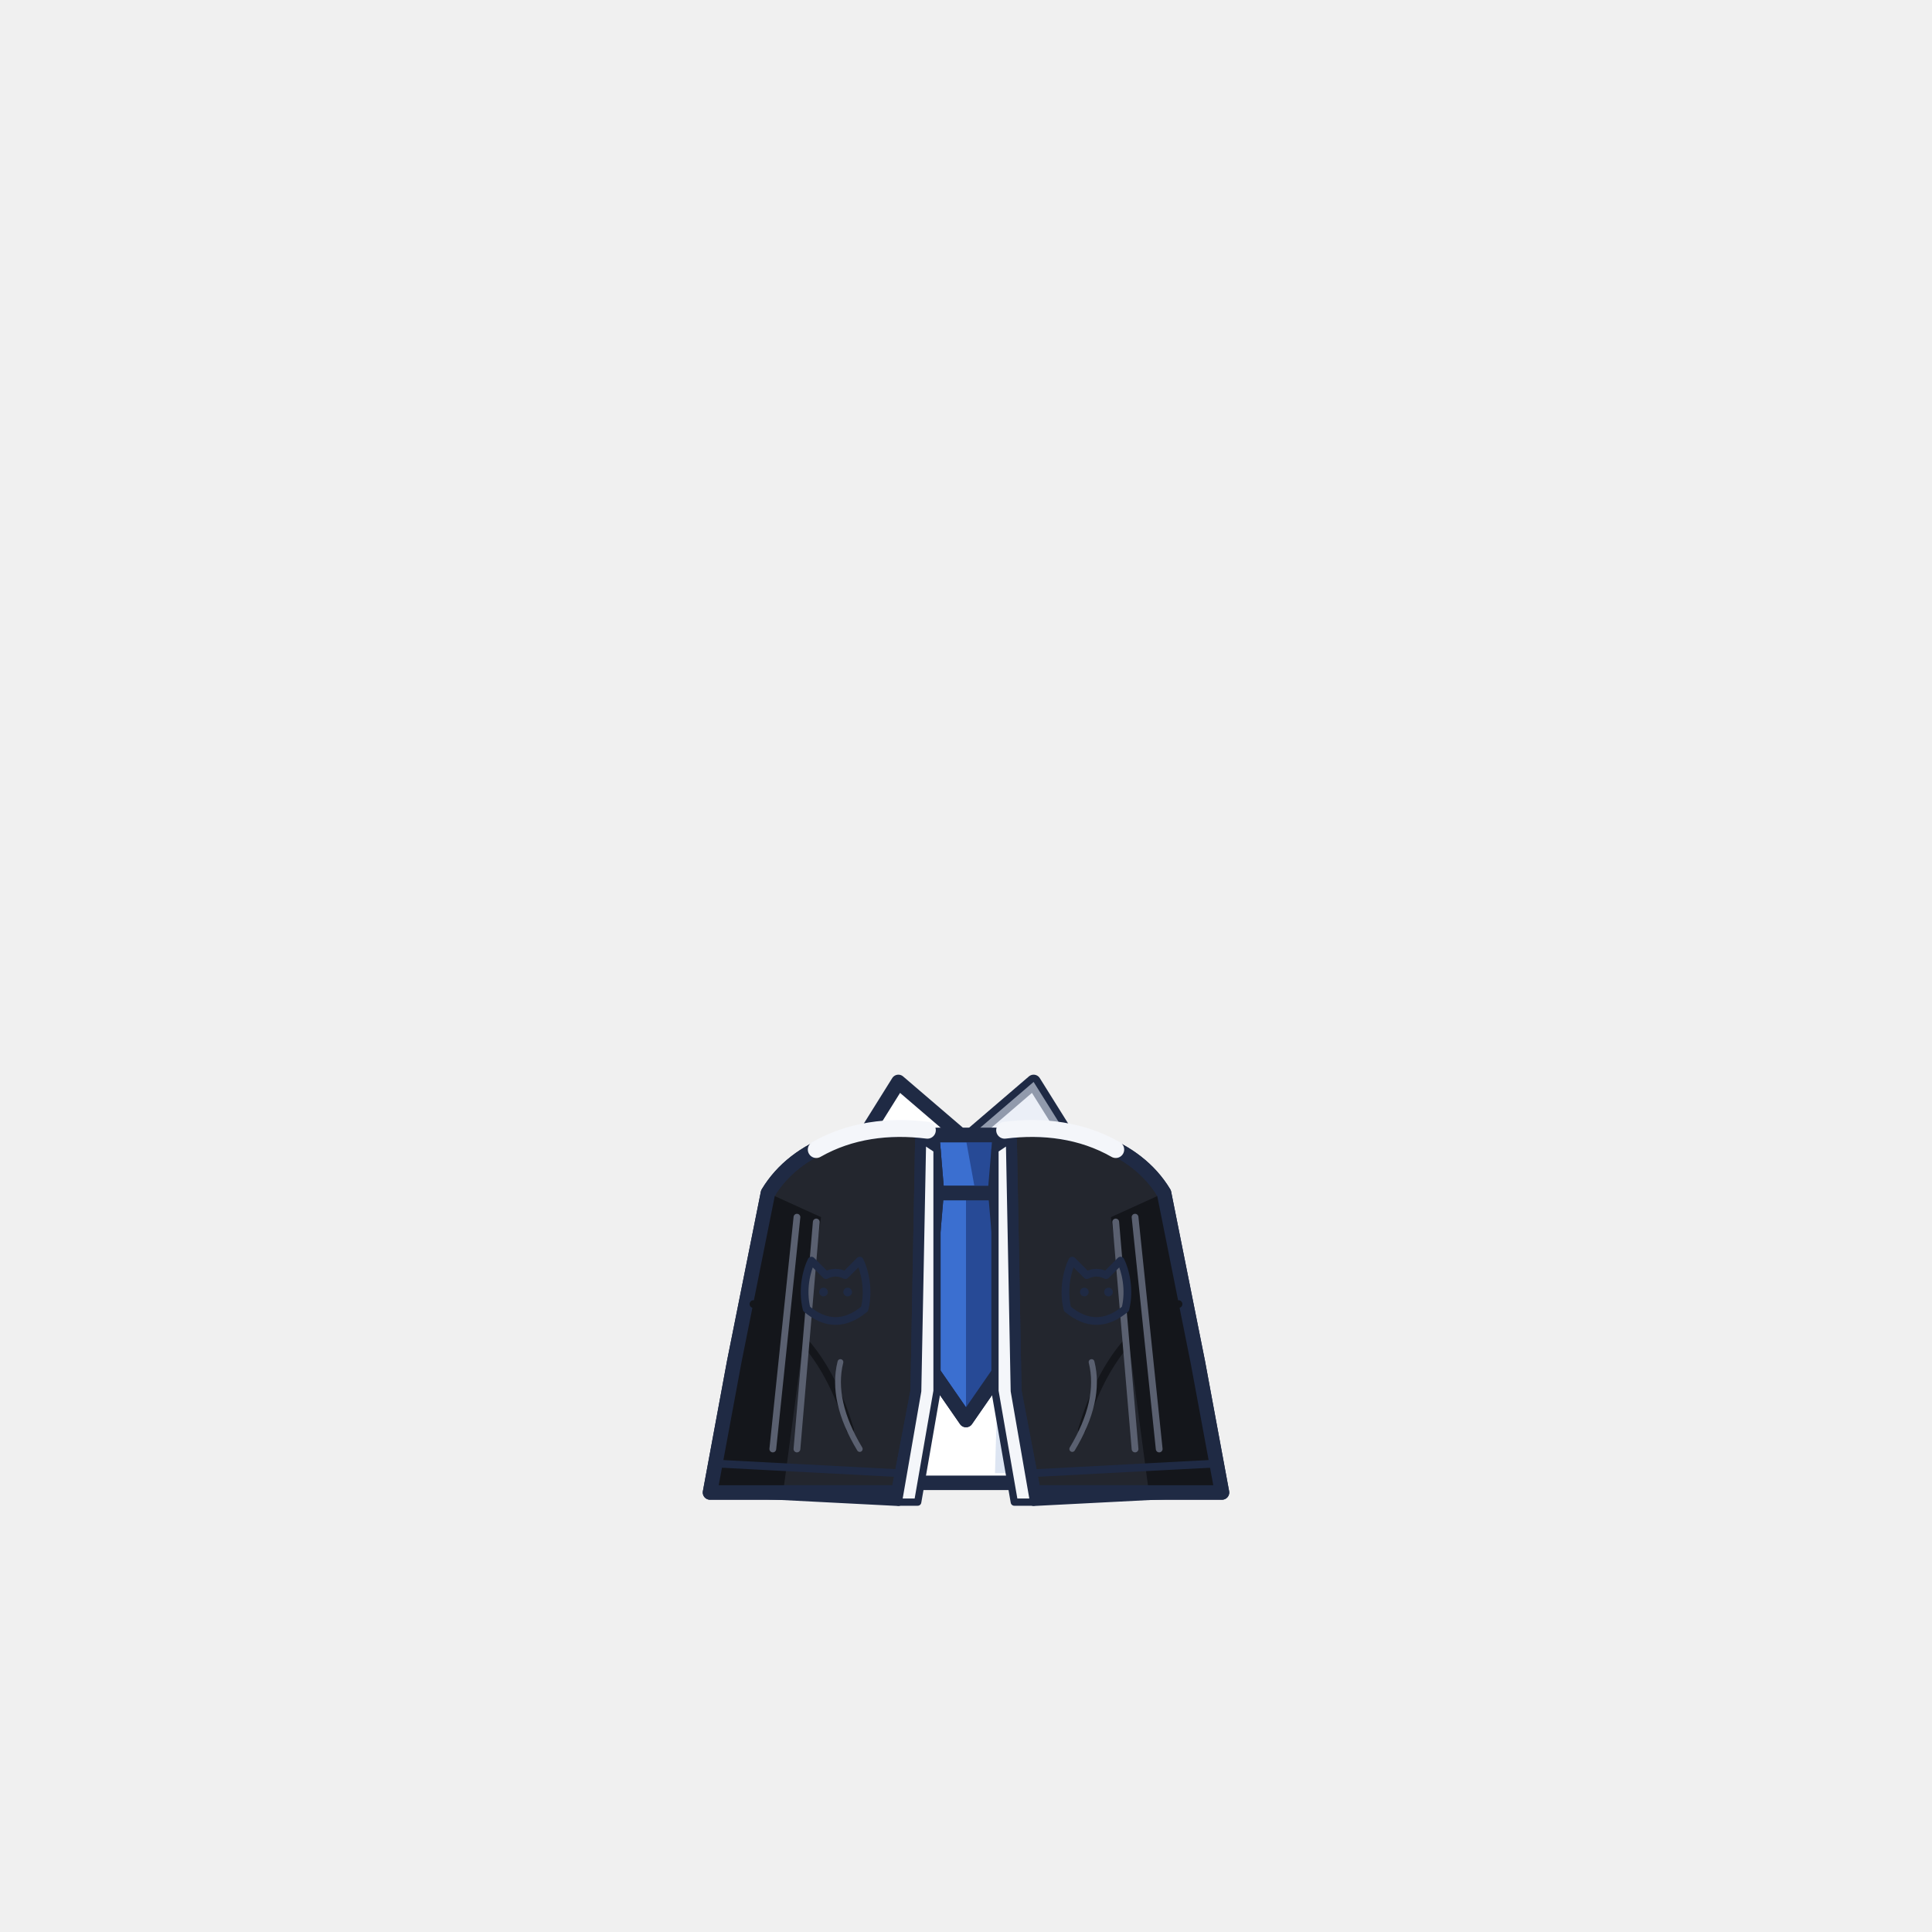
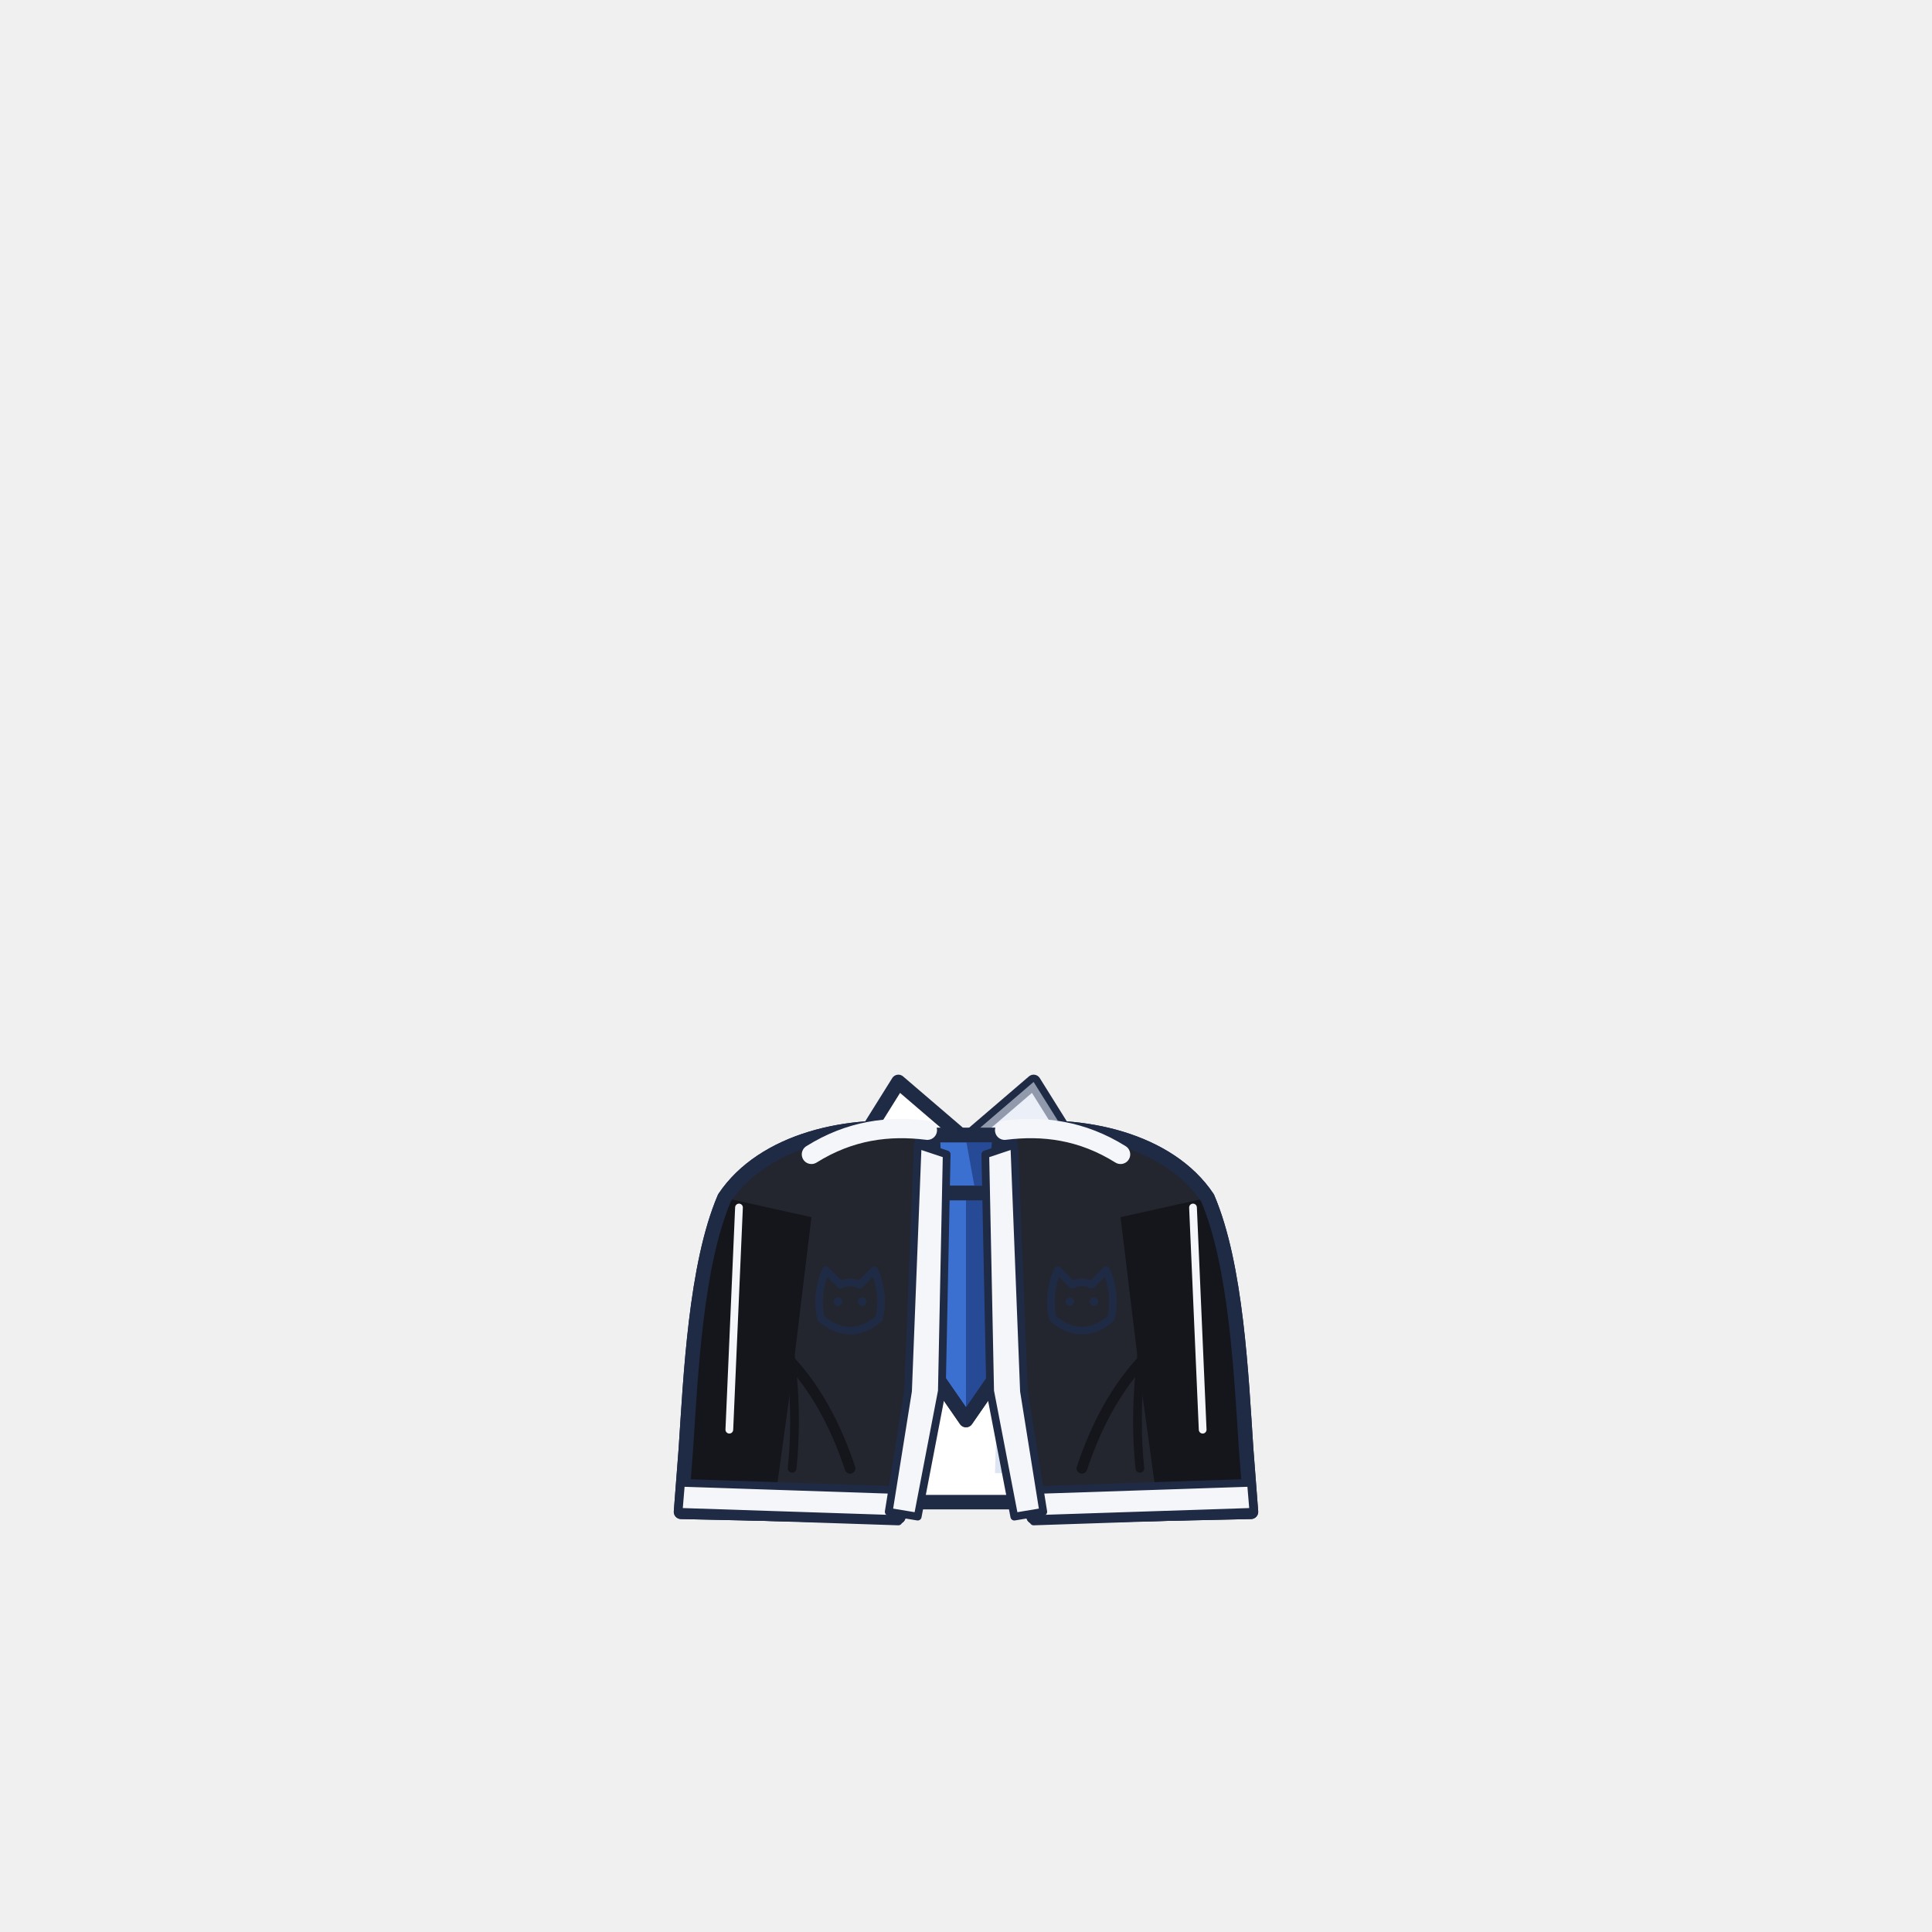
<svg xmlns="http://www.w3.org/2000/svg" viewBox="0 0 400 400">
-   <path d="M176 236 L224 236 L225 307 L175 307 Z" fill="#FFFFFF" stroke="#1F2A44" stroke-width="3" stroke-linejoin="round" stroke-linecap="round" />
+   <path d="M176 236 L224 236 L225 311 L175 311 Z" fill="#FFFFFF" stroke="#1F2A44" stroke-width="3" stroke-linejoin="round" stroke-linecap="round" />
  <path d="M208 238 L223 238 L224 305 L206 305 Z" fill="#DDE5F2" />
  <path d="M200 236 L186 224 L176 240 L194 252 Z" fill="#FFFFFF" stroke="#1F2A44" stroke-width="3" stroke-linejoin="round" stroke-linecap="round" />
  <path d="M200 236 L214 224 L224 240 L206 252 Z" fill="#FFFFFF" stroke="#1F2A44" stroke-width="3" stroke-linejoin="round" stroke-linecap="round" />
  <path d="M200 236 L214 224 L224 240 L206 252 Z" fill="#DDE5F2" opacity="0.6" />
  <path d="M194 246 L206 246 L209 281 L200 294 L191 281 Z" fill="#3B6FD0" stroke="#1F2A44" stroke-width="3" stroke-linejoin="round" stroke-linecap="round" />
  <path d="M200 246 L206 246 L209 281 L200 294 Z" fill="#274A96" />
  <path d="M194 246 L206 246 L209 281 L200 294 L191 281 Z" fill="none" stroke="#1F2A44" stroke-width="3" stroke-linejoin="round" stroke-linecap="round" />
  <path d="M193 235 L207 235 L206 247 L194 247 Z" fill="#3B6FD0" stroke="#1F2A44" stroke-width="3" stroke-linejoin="round" stroke-linecap="round" />
  <path d="M200 236 L202 247 L206 247 L207 235 Z" fill="#274A96" />
  <path d="M193 235 L207 235 L206 247 L194 247 Z" fill="none" stroke="#1F2A44" stroke-width="3" stroke-linejoin="round" stroke-linecap="round" />
-   <path d="M191 234 C178 233 165 237 159 247 L152 282 L147 309 L186 309 L190 288 Z" fill="#23262E" stroke="#1F2A44" stroke-width="3" stroke-linejoin="round" stroke-linecap="round" />
-   <path d="M159 247 L152 282 L147 309 L162 310 L166 280 L170 252 Z" fill="#14161B" />
-   <path d="M191 234 C178 233 165 237 159 247 L152 282 L147 309 L186 309 L190 288 Z" fill="none" stroke="#1F2A44" stroke-width="3" stroke-linejoin="round" stroke-linecap="round" />
-   <path d="M147 309 L186 311 L186 305 L148 303 Z" fill="none" stroke="#1F2A44" stroke-width="1.6" stroke-linejoin="round" stroke-linecap="round" />
-   <path d="M191 236 L190 288 L186 311 L190 311 L194 288 L194 238 Z" fill="#F4F6FA" stroke="#1F2A44" stroke-width="1.5" stroke-linejoin="round" />
-   <path d="M192 234 C184 233 176 234 169 238" fill="none" stroke="#F4F6FA" stroke-width="3.5" stroke-linecap="round" />
-   <path d="M156 270 Q170 276 176 296" stroke="#14161B" stroke-width="1.6" stroke-linejoin="round" stroke-linecap="round" fill="none" />
-   <path d="M165 252 L160 300 M169 253 L165 300" stroke="#5A6070" stroke-width="1.4" fill="none" stroke-linecap="round" />
-   <path d="M178 300 Q172 290 174 282" stroke="#5A6070" stroke-width="1.2" stroke-linejoin="round" stroke-linecap="round" fill="none" />
-   <g transform="translate(173 268)">
+   <path d="M191 234 C176 232 158 236 150 248 C144 262 143 285 142 300 L141 313 L186 314 L190 288 Z" fill="#23262E" stroke="#1F2A44" stroke-width="3" stroke-linejoin="round" stroke-linecap="round" />
+   <path d="M150 248 C144 262 143 285 142 300 L141 313 L160 314 L164 285 L168 252 Z" fill="#14161B" />
+   <path d="M191 234 C176 232 158 236 150 248 C144 262 143 285 142 300 L141 313 L186 314 L190 288 Z" fill="none" stroke="#1F2A44" stroke-width="3" stroke-linejoin="round" stroke-linecap="round" />
+   <path d="M141.5 308 L186 309.5 L186 315 L141 313.5 Z" fill="none" stroke="#1F2A44" stroke-width="1.6" stroke-linejoin="round" stroke-linecap="round" />
+   <path d="M141 307 L186 308.5 L186 314.5 L140.5 313 Z" fill="#F4F6FA" stroke="#1F2A44" stroke-width="1.6" stroke-linejoin="round" />
+   <path d="M190 237 L188 288 L184 313 L190 314 L195 288 L196 239 Z" fill="#F4F6FA" stroke="#1F2A44" stroke-width="1.6" stroke-linejoin="round" />
+   <path d="M192 234 C184 233 176 234 168 239" fill="none" stroke="#F4F6FA" stroke-width="4" stroke-linecap="round" />
+   <path d="M150 272 Q168 280 176 304" stroke="#14161B" stroke-width="2.2" stroke-linejoin="round" stroke-linecap="round" fill="none" />
+   <path d="M160 262 Q166 285 164 304" stroke="#14161B" stroke-width="1.8" stroke-linejoin="round" stroke-linecap="round" fill="none" />
+   <path d="M153 250 L151 296" stroke="#F4F6FA" stroke-width="1.6" fill="none" stroke-linecap="round" />
+   <g transform="translate(176 270)">
    <path d="M-6 3 C-7 -1 -6 -5 -5 -7 L-2 -4 Q0 -5 2 -4 L5 -7 C6 -5 7 -1 6 3 Q0 8 -6 3 Z" fill="none" stroke="#1F2A44" stroke-width="1.6" stroke-linejoin="round" stroke-linecap="round" />
    <circle cx="-2.5" cy="-0.5" r="0.9" fill="#1F2A44" />
    <circle cx="2.5" cy="-0.5" r="0.9" fill="#1F2A44" />
  </g>
  <g transform="matrix(-1 0 0 1 400 0)">
-     <path d="M191 234 C178 233 165 237 159 247 L152 282 L147 309 L186 309 L190 288 Z" fill="#23262E" stroke="#1F2A44" stroke-width="3" stroke-linejoin="round" stroke-linecap="round" />
-     <path d="M159 247 L152 282 L147 309 L162 310 L166 280 L170 252 Z" fill="#14161B" />
-     <path d="M191 234 C178 233 165 237 159 247 L152 282 L147 309 L186 309 L190 288 Z" fill="none" stroke="#1F2A44" stroke-width="3" stroke-linejoin="round" stroke-linecap="round" />
-     <path d="M147 309 L186 311 L186 305 L148 303 Z" fill="none" stroke="#1F2A44" stroke-width="1.6" stroke-linejoin="round" stroke-linecap="round" />
-     <path d="M191 236 L190 288 L186 311 L190 311 L194 288 L194 238 Z" fill="#F4F6FA" stroke="#1F2A44" stroke-width="1.5" stroke-linejoin="round" />
-     <path d="M192 234 C184 233 176 234 169 238" fill="none" stroke="#F4F6FA" stroke-width="3.5" stroke-linecap="round" />
-     <path d="M156 270 Q170 276 176 296" stroke="#14161B" stroke-width="1.6" stroke-linejoin="round" stroke-linecap="round" fill="none" />
-     <path d="M165 252 L160 300 M169 253 L165 300" stroke="#5A6070" stroke-width="1.4" fill="none" stroke-linecap="round" />
-     <path d="M178 300 Q172 290 174 282" stroke="#5A6070" stroke-width="1.2" stroke-linejoin="round" stroke-linecap="round" fill="none" />
-     <g transform="translate(173 268)">
+     <path d="M191 234 C176 232 158 236 150 248 C144 262 143 285 142 300 L141 313 L186 314 L190 288 Z" fill="#23262E" stroke="#1F2A44" stroke-width="3" stroke-linejoin="round" stroke-linecap="round" />
+     <path d="M150 248 C144 262 143 285 142 300 L141 313 L160 314 L164 285 L168 252 Z" fill="#14161B" />
+     <path d="M191 234 C176 232 158 236 150 248 C144 262 143 285 142 300 L141 313 L186 314 L190 288 Z" fill="none" stroke="#1F2A44" stroke-width="3" stroke-linejoin="round" stroke-linecap="round" />
+     <path d="M141.5 308 L186 309.5 L186 315 L141 313.5 Z" fill="none" stroke="#1F2A44" stroke-width="1.6" stroke-linejoin="round" stroke-linecap="round" />
+     <path d="M141 307 L186 308.5 L186 314.5 L140.5 313 Z" fill="#F4F6FA" stroke="#1F2A44" stroke-width="1.6" stroke-linejoin="round" />
+     <path d="M190 237 L188 288 L184 313 L190 314 L195 288 L196 239 Z" fill="#F4F6FA" stroke="#1F2A44" stroke-width="1.6" stroke-linejoin="round" />
+     <path d="M192 234 C184 233 176 234 168 239" fill="none" stroke="#F4F6FA" stroke-width="4" stroke-linecap="round" />
+     <path d="M150 272 Q168 280 176 304" stroke="#14161B" stroke-width="2.2" stroke-linejoin="round" stroke-linecap="round" fill="none" />
+     <path d="M160 262 Q166 285 164 304" stroke="#14161B" stroke-width="1.8" stroke-linejoin="round" stroke-linecap="round" fill="none" />
+     <path d="M153 250 L151 296" stroke="#F4F6FA" stroke-width="1.6" fill="none" stroke-linecap="round" />
+     <g transform="translate(176 270)">
      <path d="M-6 3 C-7 -1 -6 -5 -5 -7 L-2 -4 Q0 -5 2 -4 L5 -7 C6 -5 7 -1 6 3 Q0 8 -6 3 Z" fill="none" stroke="#1F2A44" stroke-width="1.6" stroke-linejoin="round" stroke-linecap="round" />
      <circle cx="-2.5" cy="-0.5" r="0.9" fill="#1F2A44" />
      <circle cx="2.5" cy="-0.5" r="0.9" fill="#1F2A44" />
    </g>
  </g>
</svg>
